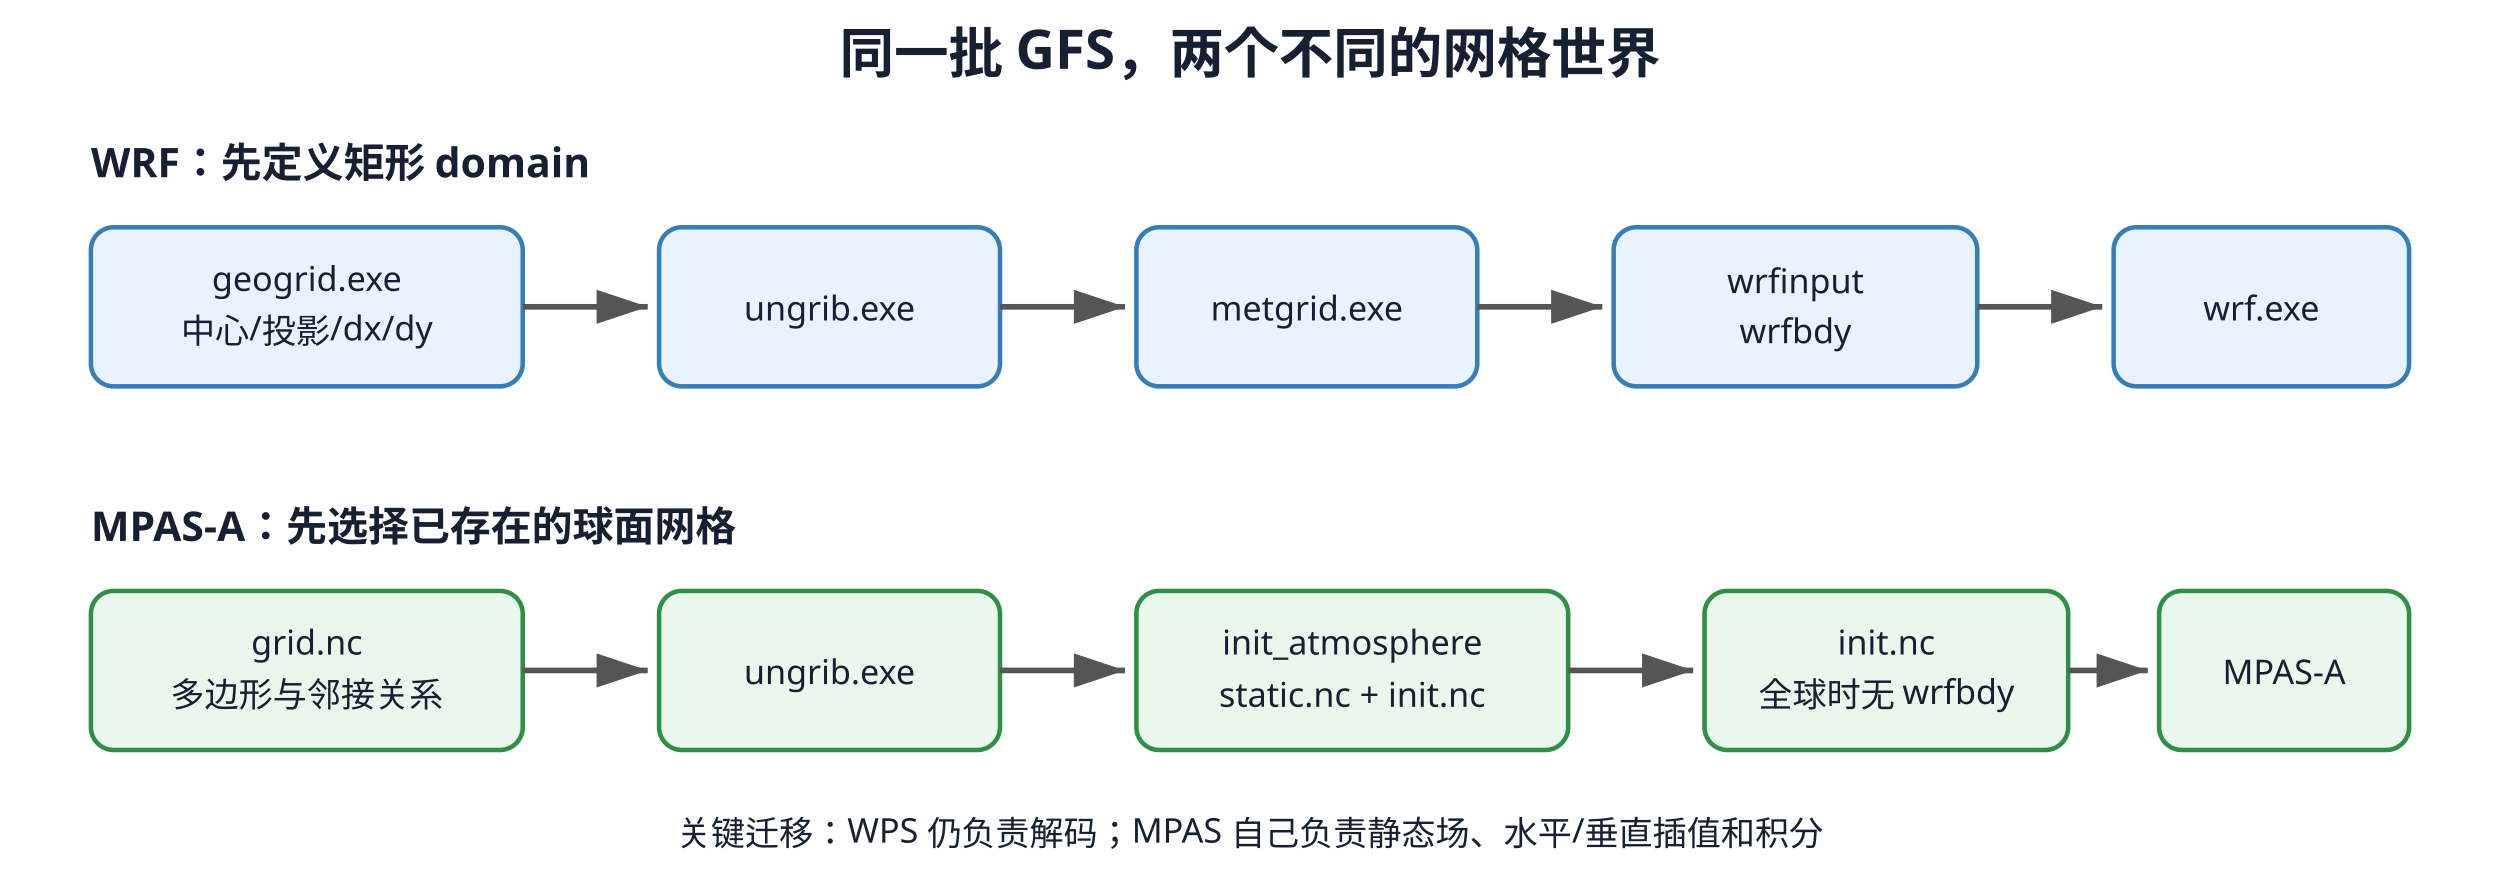
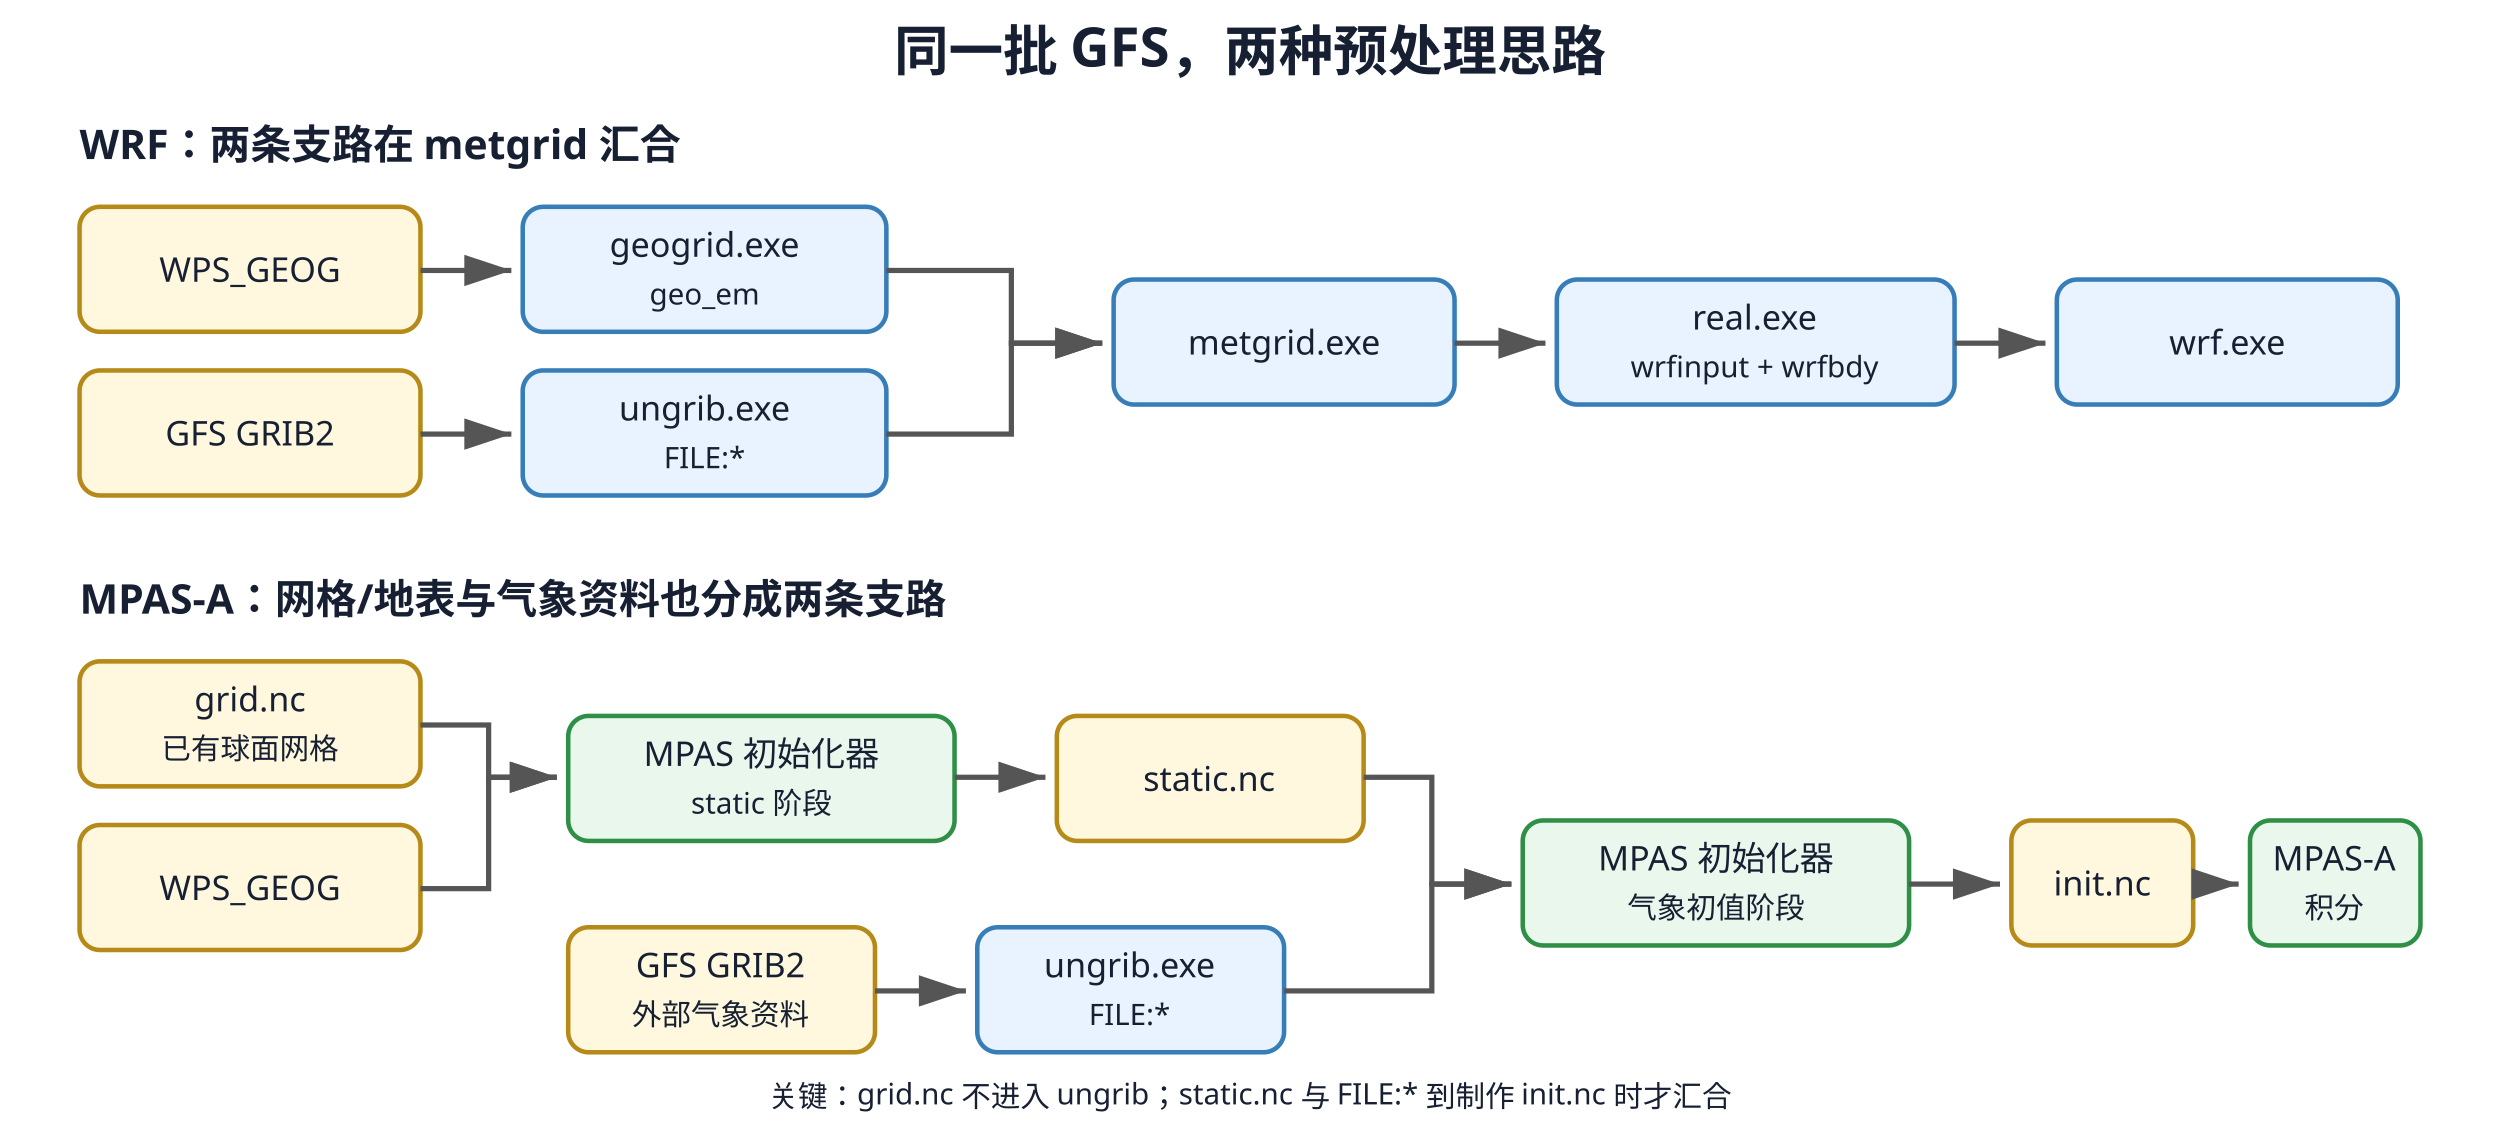
- <svg xmlns="http://www.w3.org/2000/svg" width="1100" height="390" viewBox="0 0 1100 390">
+ <svg xmlns="http://www.w3.org/2000/svg" width="1100" height="500" viewBox="0 0 1100 500">
  <style>
-     text { font-family: sans-serif; fill: #172033 } .title { font-size: 24px; font-weight: 700 }
-     .label { font-size: 18px; font-weight: 700 } .small { font-size: 15px }
-     .wrf { fill: #e9f3ff; stroke: #377eb8; stroke-width: 2 } .mpas { fill: #eaf7ed; stroke: #2f8f46; stroke-width: 2 }
-     .arrow { stroke: #555; stroke-width: 2.5; marker-end: url(#a) }
+     text { font-family: sans-serif; fill: #172033 }
+     .title { font-size: 24px; font-weight: 700 }
+     .label { font-size: 18px; font-weight: 700 }
+     .small { font-size: 15px }
+     .tiny { font-size: 13px }
+     .wrf { fill: #e9f3ff; stroke: #377eb8; stroke-width: 2 }
+     .mpas { fill: #eaf7ed; stroke: #2f8f46; stroke-width: 2 }
+     .data { fill: #fff8df; stroke: #b68a18; stroke-width: 2 }
+     .arrow { stroke: #555; stroke-width: 2.3; fill: none; marker-end: url(#arrow) }
  </style>
  <defs>
-     <marker id="a" markerWidth="10" markerHeight="10" refX="9" refY="3" orient="auto">
+     <marker id="arrow" markerWidth="10" markerHeight="10" refX="9" refY="3" orient="auto">
      <path d="M0,0 L0,6 L9,3 z" fill="#555" />
    </marker>
  </defs>
-   <text x="550" y="32" text-anchor="middle" class="title">同一批 GFS，两个不同的网格世界</text>
-   <text x="40" y="78" class="label">WRF：先定义矩形 domain</text>
-   <rect x="40" y="100" width="190" height="70" rx="10" class="wrf" />
-   <text x="135" y="128" text-anchor="middle" class="small">geogrid.exe</text>
-   <text x="135" y="151" text-anchor="middle" class="small">中心/投影/dx/dy</text>
-   <line x1="230" y1="135" x2="285" y2="135" class="arrow" />
-   <rect x="290" y="100" width="150" height="70" rx="10" class="wrf" />
-   <text x="365" y="141" text-anchor="middle" class="small">ungrib.exe</text>
-   <line x1="440" y1="135" x2="495" y2="135" class="arrow" />
-   <rect x="500" y="100" width="150" height="70" rx="10" class="wrf" />
-   <text x="575" y="141" text-anchor="middle" class="small">metgrid.exe</text>
-   <line x1="650" y1="135" x2="705" y2="135" class="arrow" />
-   <rect x="710" y="100" width="160" height="70" rx="10" class="wrf" />
-   <text x="790" y="129" text-anchor="middle" class="small">wrfinput</text>
-   <text x="790" y="151" text-anchor="middle" class="small">wrfbdy</text>
-   <line x1="870" y1="135" x2="925" y2="135" class="arrow" />
-   <rect x="930" y="100" width="130" height="70" rx="10" class="wrf" />
-   <text x="995" y="141" text-anchor="middle" class="small">wrf.exe</text>
-   <text x="40" y="238" class="label">MPAS-A：先选择已存在的球面网格</text>
-   <rect x="40" y="260" width="190" height="70" rx="10" class="mpas" />
-   <text x="135" y="288" text-anchor="middle" class="small">grid.nc</text>
-   <text x="135" y="311" text-anchor="middle" class="small">多边形与邻接关系</text>
-   <line x1="230" y1="295" x2="285" y2="295" class="arrow" />
-   <rect x="290" y="260" width="150" height="70" rx="10" class="mpas" />
-   <text x="365" y="301" text-anchor="middle" class="small">ungrib.exe</text>
-   <line x1="440" y1="295" x2="495" y2="295" class="arrow" />
-   <rect x="500" y="260" width="190" height="70" rx="10" class="mpas" />
-   <text x="595" y="288" text-anchor="middle" class="small">init_atmosphere</text>
-   <text x="595" y="311" text-anchor="middle" class="small">static.nc + init.nc</text>
-   <line x1="690" y1="295" x2="745" y2="295" class="arrow" />
-   <rect x="750" y="260" width="160" height="70" rx="10" class="mpas" />
-   <text x="830" y="288" text-anchor="middle" class="small">init.nc</text>
-   <text x="830" y="311" text-anchor="middle" class="small">全球时无 wrfbdy</text>
-   <line x1="910" y1="295" x2="945" y2="295" class="arrow" />
-   <rect x="950" y="260" width="110" height="70" rx="10" class="mpas" />
-   <text x="1005" y="301" text-anchor="middle" class="small">MPAS-A</text>
-   <text x="550" y="372" text-anchor="middle" class="small">关键迁移：WPS 仍负责解码；MPAS 自己负责静态场、水平/垂直插值和积分</text>
+   <text x="550" y="31" text-anchor="middle" class="title">同一批 GFS，两种预处理思路</text>
+   <text x="35" y="70" class="label">WRF：两条支路在 metgrid 汇合</text>
+   <rect x="35" y="91" width="150" height="55" rx="9" class="data" />
+   <text x="110" y="124" text-anchor="middle" class="small">WPS_GEOG</text>
+   <line x1="185" y1="119" x2="225" y2="119" class="arrow" />
+   <rect x="230" y="91" width="160" height="55" rx="9" class="wrf" />
+   <text x="310" y="113" text-anchor="middle" class="small">geogrid.exe</text>
+   <text x="310" y="134" text-anchor="middle" class="tiny">geo_em</text>
+   <rect x="35" y="163" width="150" height="55" rx="9" class="data" />
+   <text x="110" y="196" text-anchor="middle" class="small">GFS GRIB2</text>
+   <line x1="185" y1="191" x2="225" y2="191" class="arrow" />
+   <rect x="230" y="163" width="160" height="55" rx="9" class="wrf" />
+   <text x="310" y="185" text-anchor="middle" class="small">ungrib.exe</text>
+   <text x="310" y="206" text-anchor="middle" class="tiny">FILE:*</text>
+   <path d="M390 119 H445 V151 H485" class="arrow" />
+   <path d="M390 191 H445 V151 H485" class="arrow" />
+   <rect x="490" y="123" width="150" height="55" rx="9" class="wrf" />
+   <text x="565" y="156" text-anchor="middle" class="small">metgrid.exe</text>
+   <line x1="640" y1="151" x2="680" y2="151" class="arrow" />
+   <rect x="685" y="123" width="175" height="55" rx="9" class="wrf" />
+   <text x="772" y="145" text-anchor="middle" class="small">real.exe</text>
+   <text x="772" y="166" text-anchor="middle" class="tiny">wrfinput + wrfbdy</text>
+   <line x1="860" y1="151" x2="900" y2="151" class="arrow" />
+   <rect x="905" y="123" width="150" height="55" rx="9" class="wrf" />
+   <text x="980" y="156" text-anchor="middle" class="small">wrf.exe</text>
+   <text x="35" y="270" class="label">MPAS-A：网格/地表与气象资料也分成两条支路</text>
+   <rect x="35" y="291" width="150" height="55" rx="9" class="data" />
+   <text x="110" y="313" text-anchor="middle" class="small">grid.nc</text>
+   <text x="110" y="334" text-anchor="middle" class="tiny">已有球面网格</text>
+   <rect x="35" y="363" width="150" height="55" rx="9" class="data" />
+   <text x="110" y="396" text-anchor="middle" class="small">WPS_GEOG</text>
+   <path d="M185 319 H215 V342 H245" class="arrow" />
+   <path d="M185 391 H215 V342 H245" class="arrow" />
+   <rect x="250" y="315" width="170" height="55" rx="9" class="mpas" />
+   <text x="335" y="337" text-anchor="middle" class="small">MPAS 初始化器</text>
+   <text x="335" y="358" text-anchor="middle" class="tiny">static 阶段</text>
+   <line x1="420" y1="342" x2="460" y2="342" class="arrow" />
+   <rect x="465" y="315" width="135" height="55" rx="9" class="data" />
+   <text x="532" y="348" text-anchor="middle" class="small">static.nc</text>
+   <rect x="250" y="408" width="135" height="55" rx="9" class="data" />
+   <text x="317" y="430" text-anchor="middle" class="small">GFS GRIB2</text>
+   <text x="317" y="451" text-anchor="middle" class="tiny">外部气象资料</text>
+   <line x1="385" y1="436" x2="425" y2="436" class="arrow" />
+   <rect x="430" y="408" width="135" height="55" rx="9" class="wrf" />
+   <text x="497" y="430" text-anchor="middle" class="small">ungrib.exe</text>
+   <text x="497" y="451" text-anchor="middle" class="tiny">FILE:*</text>
+   <path d="M600 342 H630 V389 H665" class="arrow" />
+   <path d="M565 436 H630 V389 H665" class="arrow" />
+   <rect x="670" y="361" width="170" height="55" rx="9" class="mpas" />
+   <text x="755" y="383" text-anchor="middle" class="small">MPAS 初始化器</text>
+   <text x="755" y="404" text-anchor="middle" class="tiny">气象初值阶段</text>
+   <line x1="840" y1="389" x2="880" y2="389" class="arrow" />
+   <rect x="885" y="361" width="80" height="55" rx="9" class="data" />
+   <text x="925" y="394" text-anchor="middle" class="small">init.nc</text>
+   <line x1="965" y1="389" x2="985" y2="389" class="arrow" />
+   <rect x="990" y="361" width="75" height="55" rx="9" class="mpas" />
+   <text x="1027" y="383" text-anchor="middle" class="small">MPAS-A</text>
+   <text x="1027" y="404" text-anchor="middle" class="tiny">积分</text>
+   <text x="550" y="487" text-anchor="middle" class="tiny">关键：grid.nc 不进入 ungrib；static.nc 与 FILE:* 到制作 init.nc 时才汇合</text>
</svg>
